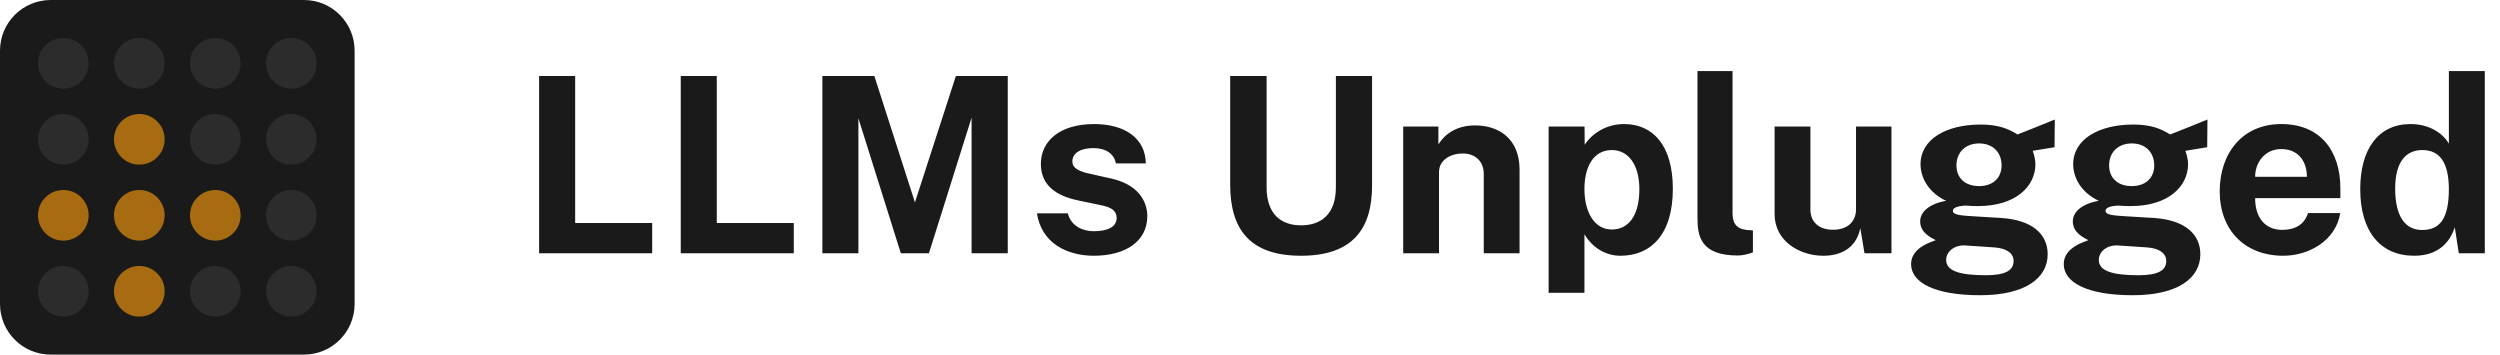
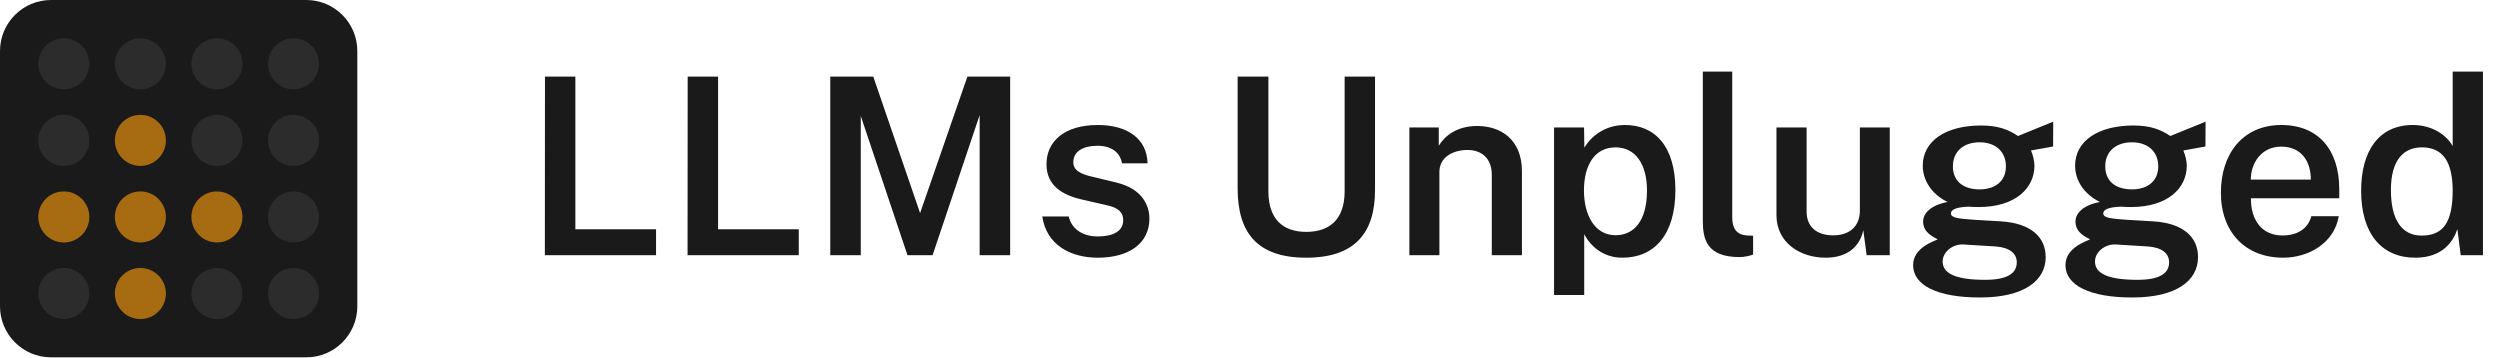
- <svg xmlns="http://www.w3.org/2000/svg" viewBox="0 0 197.4 28" role="img" aria-label="LLMs Unplugged">
+ <svg xmlns="http://www.w3.org/2000/svg" viewBox="0 0 195.9 28" role="img" aria-label="LLMs Unplugged">
  <rect width="28" height="28" rx="4" fill="#1a1a1a" />
  <circle cx="5" cy="5" r="2" fill="rgba(255,255,255,0.08)" />
  <circle cx="11" cy="5" r="2" fill="rgba(255,255,255,0.08)" />
  <circle cx="17" cy="5" r="2" fill="rgba(255,255,255,0.08)" />
  <circle cx="23" cy="5" r="2" fill="rgba(255,255,255,0.08)" />
  <circle cx="5" cy="11" r="2" fill="rgba(255,255,255,0.08)" />
  <circle cx="11" cy="11" r="2" fill="hsl(36, 82%, 36%)" />
  <circle cx="17" cy="11" r="2" fill="rgba(255,255,255,0.08)" />
  <circle cx="23" cy="11" r="2" fill="rgba(255,255,255,0.08)" />
  <circle cx="5" cy="17" r="2" fill="hsl(36, 82%, 36%)" />
  <circle cx="11" cy="17" r="2" fill="hsl(36, 82%, 36%)" />
  <circle cx="17" cy="17" r="2" fill="hsl(36, 82%, 36%)" />
  <circle cx="23" cy="17" r="2" fill="rgba(255,255,255,0.08)" />
  <circle cx="5" cy="23" r="2" fill="rgba(255,255,255,0.08)" />
  <circle cx="11" cy="23" r="2" fill="hsl(36, 82%, 36%)" />
  <circle cx="17" cy="23" r="2" fill="rgba(255,255,255,0.08)" />
  <circle cx="23" cy="23" r="2" fill="rgba(255,255,255,0.08)" />
  <g transform="translate(41 20) scale(0.01936376)">
-     <path d="M81.0 0.0H542.0V-123.5H228.0V-723.0H81.0ZM658.5 0.0H1119.5V-123.5H805.5V-723.0H658.5ZM1236.0 0.0H1383.0V-550.5L1556.0 0.0H1670.5L1844.5 -553.0V0.0H1992.0V-723.0H1780.5L1613.5 -207.5L1448.0 -723.0H1236.0ZM2343.0 10.0C2472.0 10.0 2561.0 -48.5 2561.0 -152.0C2561.0 -199.0 2536.5 -274.5 2421.5 -303.0L2337.5 -322.0C2281.0 -333.0 2255.5 -347.5 2255.5 -374.5C2255.5 -411.0 2292.0 -429.0 2342.0 -429.0C2391.0 -429.0 2425.5 -406.5 2433.0 -366.5H2555.0C2553.5 -468.0 2471.0 -527.0 2344.0 -527.0C2202.5 -527.0 2126.5 -456.5 2127.0 -363.5C2127.5 -278.0 2188.0 -234.5 2279.5 -215.5L2370.5 -196.5C2417.5 -187.5 2436.0 -172.0 2436.0 -144.0C2436.0 -107.0 2398.0 -90.0 2342.5 -90.0C2302.0 -90.0 2250.5 -108.0 2237.0 -163.0H2111.0C2129.5 -40.5 2235.0 10.0 2343.0 10.0ZM3188.0 10.0C3398.5 10.0 3477.5 -100.0 3477.5 -275.5V-723.0H3330.0V-269.5C3330.0 -160.5 3271.0 -114.0 3188.0 -114.0C3104.5 -114.0 3047.5 -161.5 3047.5 -269.5V-723.0H2899.0V-280.5C2899.0 -100.5 2976.5 10.0 3188.0 10.0ZM3604.5 0.0H3750.5V-331.0C3750.5 -381.5 3799.0 -407.0 3847.0 -407.0C3894.5 -407.0 3933.0 -379.0 3933.0 -323.0V0.0H4079.0V-341.0C4079.0 -469.0 3992.5 -521.5 3898.0 -521.5C3816.5 -521.5 3771.5 -481.5 3748.0 -444.0V-517.0H3604.5ZM4197.5 161.0H4343.5V-77.5C4372.0 -29.0 4424.0 10.0 4490.5 10.0C4613.0 10.0 4704.0 -75.0 4704.0 -262.5C4704.0 -443.5 4620.5 -527.0 4505.0 -527.0C4434.5 -527.0 4376.0 -490.5 4344.5 -442.5L4344.0 -517.0H4197.5ZM4455.5 -97.0C4379.5 -97.0 4343.5 -175.0 4343.5 -261.5C4343.5 -352.0 4379.5 -421.0 4455.5 -421.0C4522.5 -421.0 4567.5 -361.0 4567.5 -261.5C4567.5 -147.0 4518.5 -97.0 4455.5 -97.0ZM4969.5 9.0C4989.0 9.0 5010.5 3.5 5030.5 -3.5V-93.5L5006.0 -95.0C4961.0 -100.0 4947.5 -125.0 4947.5 -163.0V-743.0H4804.5V-145.0C4804.5 -70.5 4816.5 9.0 4969.5 9.0ZM5316.0 10.0C5377.0 10.5 5450.0 -12.0 5468.5 -102.5L5485.5 0.0H5595.5V-517.0H5451.0V-180.5C5451.0 -127.0 5414.5 -96.0 5357.5 -96.0C5297.0 -96.0 5265.0 -130.0 5265.0 -178.0V-517.0H5119.0V-159.5C5119.0 -49.5 5221.0 9.5 5316.0 10.0ZM5957.0 171.0C6141.0 171.0 6232.5 101.0 6232.5 4.0C6232.5 -77.5 6170.5 -135.5 6044.0 -144.0C5998.5 -147.0 5958.5 -149.0 5936.5 -150.5C5875.5 -154.0 5846.0 -156.5 5846.0 -173.0C5846.0 -183.5 5858.5 -192.5 5897.5 -194.5C5910.5 -193.0 5936.5 -192.5 5948.5 -192.5C6103.0 -192.5 6182.5 -273.5 6182.5 -363.5C6182.5 -377.0 6178.5 -399.5 6171.5 -418.0L6260.5 -432.5L6261.5 -545.5C6218.0 -527.5 6140.5 -496.5 6109.5 -484.5C6071.0 -508.5 6030.0 -525.0 5959.0 -525.0C5818.5 -525.0 5714.0 -465.0 5714.0 -363.0C5714.0 -305.5 5750.0 -245.5 5818.5 -214.0C5747.0 -201.5 5712.5 -167.0 5712.5 -130.5C5712.5 -81.5 5760.0 -63.0 5776.0 -53.5C5766.0 -48.0 5675.5 -26.5 5675.5 44.0C5675.5 120.0 5773.0 171.0 5957.0 171.0ZM5953.0 -274.0C5895.5 -274.0 5860.5 -307.0 5860.5 -358.5C5860.5 -412.0 5897.5 -448.0 5953.0 -448.0C6008.0 -448.0 6044.5 -412.5 6044.5 -358.5C6044.5 -306.0 6008.0 -274.0 5953.0 -274.0ZM5980.5 89.5C5869.5 89.5 5818.5 70.5 5818.5 27.0C5818.5 -5.0 5849.5 -34.5 5896.5 -32.0L6015.0 -24.0C6066.0 -20.5 6093.5 0.5 6093.5 31.5C6093.5 69.0 6061.5 89.5 5980.5 89.5ZM6579.5 171.0C6763.5 171.0 6855.0 101.0 6855.0 4.0C6855.0 -77.5 6793.0 -135.5 6666.5 -144.0C6621.0 -147.0 6581.0 -149.0 6559.0 -150.5C6498.0 -154.0 6468.5 -156.5 6468.5 -173.0C6468.5 -183.5 6481.0 -192.5 6520.0 -194.5C6533.0 -193.0 6559.0 -192.5 6571.0 -192.5C6725.5 -192.5 6805.0 -273.5 6805.0 -363.5C6805.0 -377.0 6801.0 -399.5 6794.0 -418.0L6883.0 -432.5L6884.0 -545.5C6840.5 -527.5 6763.0 -496.5 6732.0 -484.5C6693.5 -508.5 6652.5 -525.0 6581.5 -525.0C6441.0 -525.0 6336.5 -465.0 6336.5 -363.0C6336.5 -305.5 6372.5 -245.5 6441.0 -214.0C6369.5 -201.5 6335.0 -167.0 6335.0 -130.5C6335.0 -81.5 6382.5 -63.0 6398.5 -53.5C6388.5 -48.0 6298.0 -26.5 6298.0 44.0C6298.0 120.0 6395.5 171.0 6579.5 171.0ZM6575.5 -274.0C6518.0 -274.0 6483.0 -307.0 6483.0 -358.5C6483.0 -412.0 6520.0 -448.0 6575.5 -448.0C6630.5 -448.0 6667.0 -412.5 6667.0 -358.5C6667.0 -306.0 6630.5 -274.0 6575.5 -274.0ZM6603.0 89.5C6492.0 89.5 6441.0 70.5 6441.0 27.0C6441.0 -5.0 6472.0 -34.5 6519.0 -32.0L6637.5 -24.0C6688.5 -20.5 6716.0 0.5 6716.0 31.5C6716.0 69.0 6684.0 89.5 6603.0 89.5ZM7192.5 10.0C7300.0 10.0 7408.0 -53.5 7425.5 -164.0H7294.0C7279.0 -115.5 7239.0 -95.5 7189.0 -95.5C7119.0 -95.5 7078.0 -146.0 7078.5 -225.0H7426.0V-264.5C7426.0 -419.5 7343.0 -527.0 7185.0 -527.0C7026.5 -527.0 6934.0 -408.0 6934.0 -252.5C6934.0 -92.0 7039.0 10.0 7192.5 10.0ZM7078.5 -312.0C7078.0 -369.0 7117.5 -425.0 7184.5 -425.0C7255.0 -425.0 7289.5 -374.5 7289.5 -312.0ZM7727.0 10.0C7829.0 10.0 7874.0 -49.0 7892.5 -106.0L7909.0 0.0H8015.0V-743.0H7868.5V-447.0C7843.5 -491.0 7786.5 -527.0 7712.5 -527.0C7579.5 -527.0 7507.0 -423.5 7507.0 -261.5C7507.0 -90.5 7588.0 10.0 7727.0 10.0ZM7759.0 -95.0C7692.0 -95.0 7649.5 -148.5 7649.5 -263.5C7649.5 -377.0 7696.5 -421.0 7760.0 -421.0C7832.5 -421.0 7867.5 -369.0 7868.5 -263.5C7868.5 -141.5 7832.5 -95.0 7759.0 -95.0Z" fill="#1a1a1a" />
+     <path d="M87.5 0.0H537.5V-105.0H211.0V-723.0H88.0ZM665.0 0.0H1115.0V-105.0H788.5V-723.0H665.5ZM1242.5 0.0H1366.0V-563.5L1555.0 0.0H1656.5L1847.0 -567.0V0.0H1970.5V-723.0H1797.5L1606.0 -170.5L1416.5 -723.0H1242.5ZM2325.0 10.0C2452.5 10.0 2534.0 -48.5 2534.0 -148.5C2534.0 -197.0 2509.0 -267.0 2403.0 -293.5L2310.0 -316.0C2253.5 -328.0 2226.0 -344.5 2226.0 -376.0C2226.0 -421.0 2266.5 -443.0 2324.0 -443.0C2379.5 -443.0 2415.5 -416.5 2423.0 -372.0H2526.5C2524.0 -471.5 2445.5 -527.0 2325.0 -527.0C2188.5 -527.0 2117.0 -459.5 2117.5 -367.5C2118.0 -286.0 2175.0 -244.5 2263.0 -225.0L2361.0 -202.5C2408.0 -192.5 2428.0 -174.0 2428.0 -141.5C2428.0 -97.0 2386.5 -76.0 2324.5 -76.0C2272.5 -76.0 2221.0 -99.5 2207.5 -157.0H2100.5C2117.5 -40.0 2217.0 10.0 2325.0 10.0ZM3168.5 10.0C3368.0 10.0 3447.0 -92.5 3447.0 -264.0V-723.0H3324.0V-258.5C3324.0 -145.5 3263.5 -94.5 3168.5 -94.5C3074.0 -94.5 3015.5 -146.5 3015.5 -258.5V-723.0H2891.0V-271.0C2891.0 -93.5 2968.0 10.0 3168.5 10.0ZM3586.0 0.0H3707.5V-337.5C3707.5 -396.5 3762.5 -426.0 3821.0 -426.0C3877.5 -426.0 3919.5 -393.0 3919.5 -325.5V0.0H4041.5V-340.0C4041.5 -468.5 3956.0 -523.0 3860.5 -523.0C3778.0 -523.0 3729.0 -483.0 3705.0 -443.0V-517.0H3586.0ZM4171.5 161.0H4293.5V-85.0C4318.5 -38.0 4369.0 10.0 4447.5 10.0C4576.0 10.0 4662.5 -81.0 4662.5 -264.0C4662.5 -443.5 4578.0 -527.0 4458.5 -527.0C4377.0 -527.0 4321.5 -481.0 4294.0 -435.5L4293.0 -517.0H4171.5ZM4420.5 -81.0C4335.0 -81.0 4292.5 -164.0 4292.5 -262.0C4292.5 -363.5 4335.0 -436.5 4420.5 -436.5C4500.0 -436.5 4547.5 -370.0 4547.5 -262.0C4547.5 -137.0 4493.5 -81.0 4420.5 -81.0ZM4922.5 7.5C4939.0 7.5 4959.0 3.5 4977.0 -2.5V-79.0L4951.0 -80.0C4910.0 -83.5 4892.5 -108.5 4892.5 -153.5V-743.0H4773.5V-139.5C4773.5 -66.0 4788.5 7.5 4922.5 7.5ZM5269.0 10.0C5335.5 10.5 5404.0 -16.0 5423.0 -101.0L5436.5 0.0H5530.0V-517.0H5409.0V-180.5C5409.0 -116.0 5366.5 -80.5 5301.0 -80.5C5229.0 -80.5 5193.5 -120.0 5193.5 -176.5V-517.0H5071.5V-162.5C5071.5 -49.5 5168.5 9.5 5269.0 10.0ZM5895.0 171.0C6073.5 171.0 6161.0 103.0 6161.0 7.5C6161.0 -74.5 6099.5 -129.5 5981.5 -137.0C5935.0 -140.0 5895.5 -142.0 5872.0 -143.5C5806.0 -148.0 5777.5 -151.5 5777.5 -169.5C5777.5 -182.5 5794.0 -194.5 5848.0 -196.5C5858.5 -195.5 5879.0 -195.0 5889.5 -195.0C6039.5 -195.0 6115.5 -272.0 6115.5 -362.5C6115.5 -380.0 6110.0 -404.5 6101.5 -424.0L6191.0 -440.0L6191.5 -540.5C6155.5 -525.5 6075.5 -493.0 6049.0 -482.5C6010.0 -508.5 5968.5 -525.0 5899.5 -525.0C5759.0 -525.0 5663.5 -464.0 5663.5 -362.0C5663.5 -304.0 5699.0 -247.0 5764.0 -215.5C5697.5 -203.0 5665.0 -171.0 5665.0 -136.0C5665.0 -91.0 5707.0 -74.0 5724.0 -64.5C5712.5 -57.0 5624.5 -32.5 5624.5 40.0C5624.5 121.0 5721.0 171.0 5895.0 171.0ZM5893.5 -266.5C5825.5 -266.5 5785.5 -301.5 5785.5 -359.5C5785.5 -420.0 5828.5 -457.0 5893.5 -457.0C5957.0 -457.0 6000.0 -420.5 6000.0 -359.5C6000.0 -300.0 5957.0 -266.5 5893.5 -266.5ZM5915.5 99.5C5798.5 99.5 5744.0 74.5 5744.0 25.5C5744.0 -13.5 5785.0 -46.0 5828.0 -43.5L5958.5 -35.5C6015.0 -31.5 6044.0 -7.0 6044.0 28.5C6044.0 75.0 6003.0 99.5 5915.5 99.5ZM6511.5 171.0C6690.0 171.0 6777.5 103.0 6777.5 7.5C6777.5 -74.5 6716.0 -129.5 6598.0 -137.0C6551.5 -140.0 6512.0 -142.0 6488.5 -143.5C6422.5 -148.0 6394.0 -151.5 6394.0 -169.5C6394.0 -182.5 6410.5 -194.5 6464.5 -196.5C6475.0 -195.5 6495.5 -195.0 6506.0 -195.0C6656.0 -195.0 6732.0 -272.0 6732.0 -362.5C6732.0 -380.0 6726.5 -404.5 6718.0 -424.0L6807.5 -440.0L6808.0 -540.5C6772.0 -525.5 6692.0 -493.0 6665.5 -482.5C6626.5 -508.5 6585.0 -525.0 6516.0 -525.0C6375.5 -525.0 6280.0 -464.0 6280.0 -362.0C6280.0 -304.0 6315.5 -247.0 6380.5 -215.5C6314.0 -203.0 6281.5 -171.0 6281.5 -136.0C6281.5 -91.0 6323.5 -74.0 6340.5 -64.5C6329.0 -57.0 6241.0 -32.5 6241.0 40.0C6241.0 121.0 6337.5 171.0 6511.5 171.0ZM6510.0 -266.5C6442.0 -266.5 6402.0 -301.5 6402.0 -359.5C6402.0 -420.0 6445.0 -457.0 6510.0 -457.0C6573.5 -457.0 6616.5 -420.5 6616.5 -359.5C6616.5 -300.0 6573.5 -266.5 6510.0 -266.5ZM6532.0 99.5C6415.0 99.5 6360.5 74.5 6360.5 25.5C6360.5 -13.5 6401.5 -46.0 6444.5 -43.5L6575.0 -35.5C6631.5 -31.5 6660.5 -7.0 6660.5 28.5C6660.5 75.0 6619.5 99.5 6532.0 99.5ZM7121.5 10.0C7226.0 10.0 7329.0 -50.0 7347.0 -158.0H7236.0C7222.0 -105.0 7176.5 -80.0 7119.0 -80.0C7035.5 -80.0 6991.0 -142.5 6991.5 -230.5H7349.0V-267.5C7349.0 -423.5 7267.0 -527.0 7114.5 -527.0C6959.5 -527.0 6870.0 -411.5 6870.0 -253.0C6870.0 -90.5 6972.0 10.0 7121.5 10.0ZM6991.0 -306.0C6991.0 -372.5 7033.5 -439.5 7114.0 -439.5C7195.0 -439.5 7234.0 -381.0 7234.0 -306.0ZM7657.0 10.0C7767.5 10.0 7811.0 -56.5 7827.0 -106.0L7840.5 0.0H7930.5V-743.0H7808.0V-441.5C7787.0 -481.0 7731.0 -527.0 7646.0 -527.0C7509.5 -527.0 7437.5 -422.5 7437.5 -261.0C7437.5 -87.5 7520.0 10.0 7657.0 10.0ZM7682.0 -79.5C7603.0 -79.5 7558.0 -142.5 7558.0 -264.0C7558.0 -386.0 7610.0 -436.5 7683.5 -436.5C7769.5 -436.5 7807.0 -376.5 7808.0 -264.0C7808.0 -132.0 7769.5 -79.5 7682.0 -79.5Z" fill="#1a1a1a" />
  </g>
</svg>
